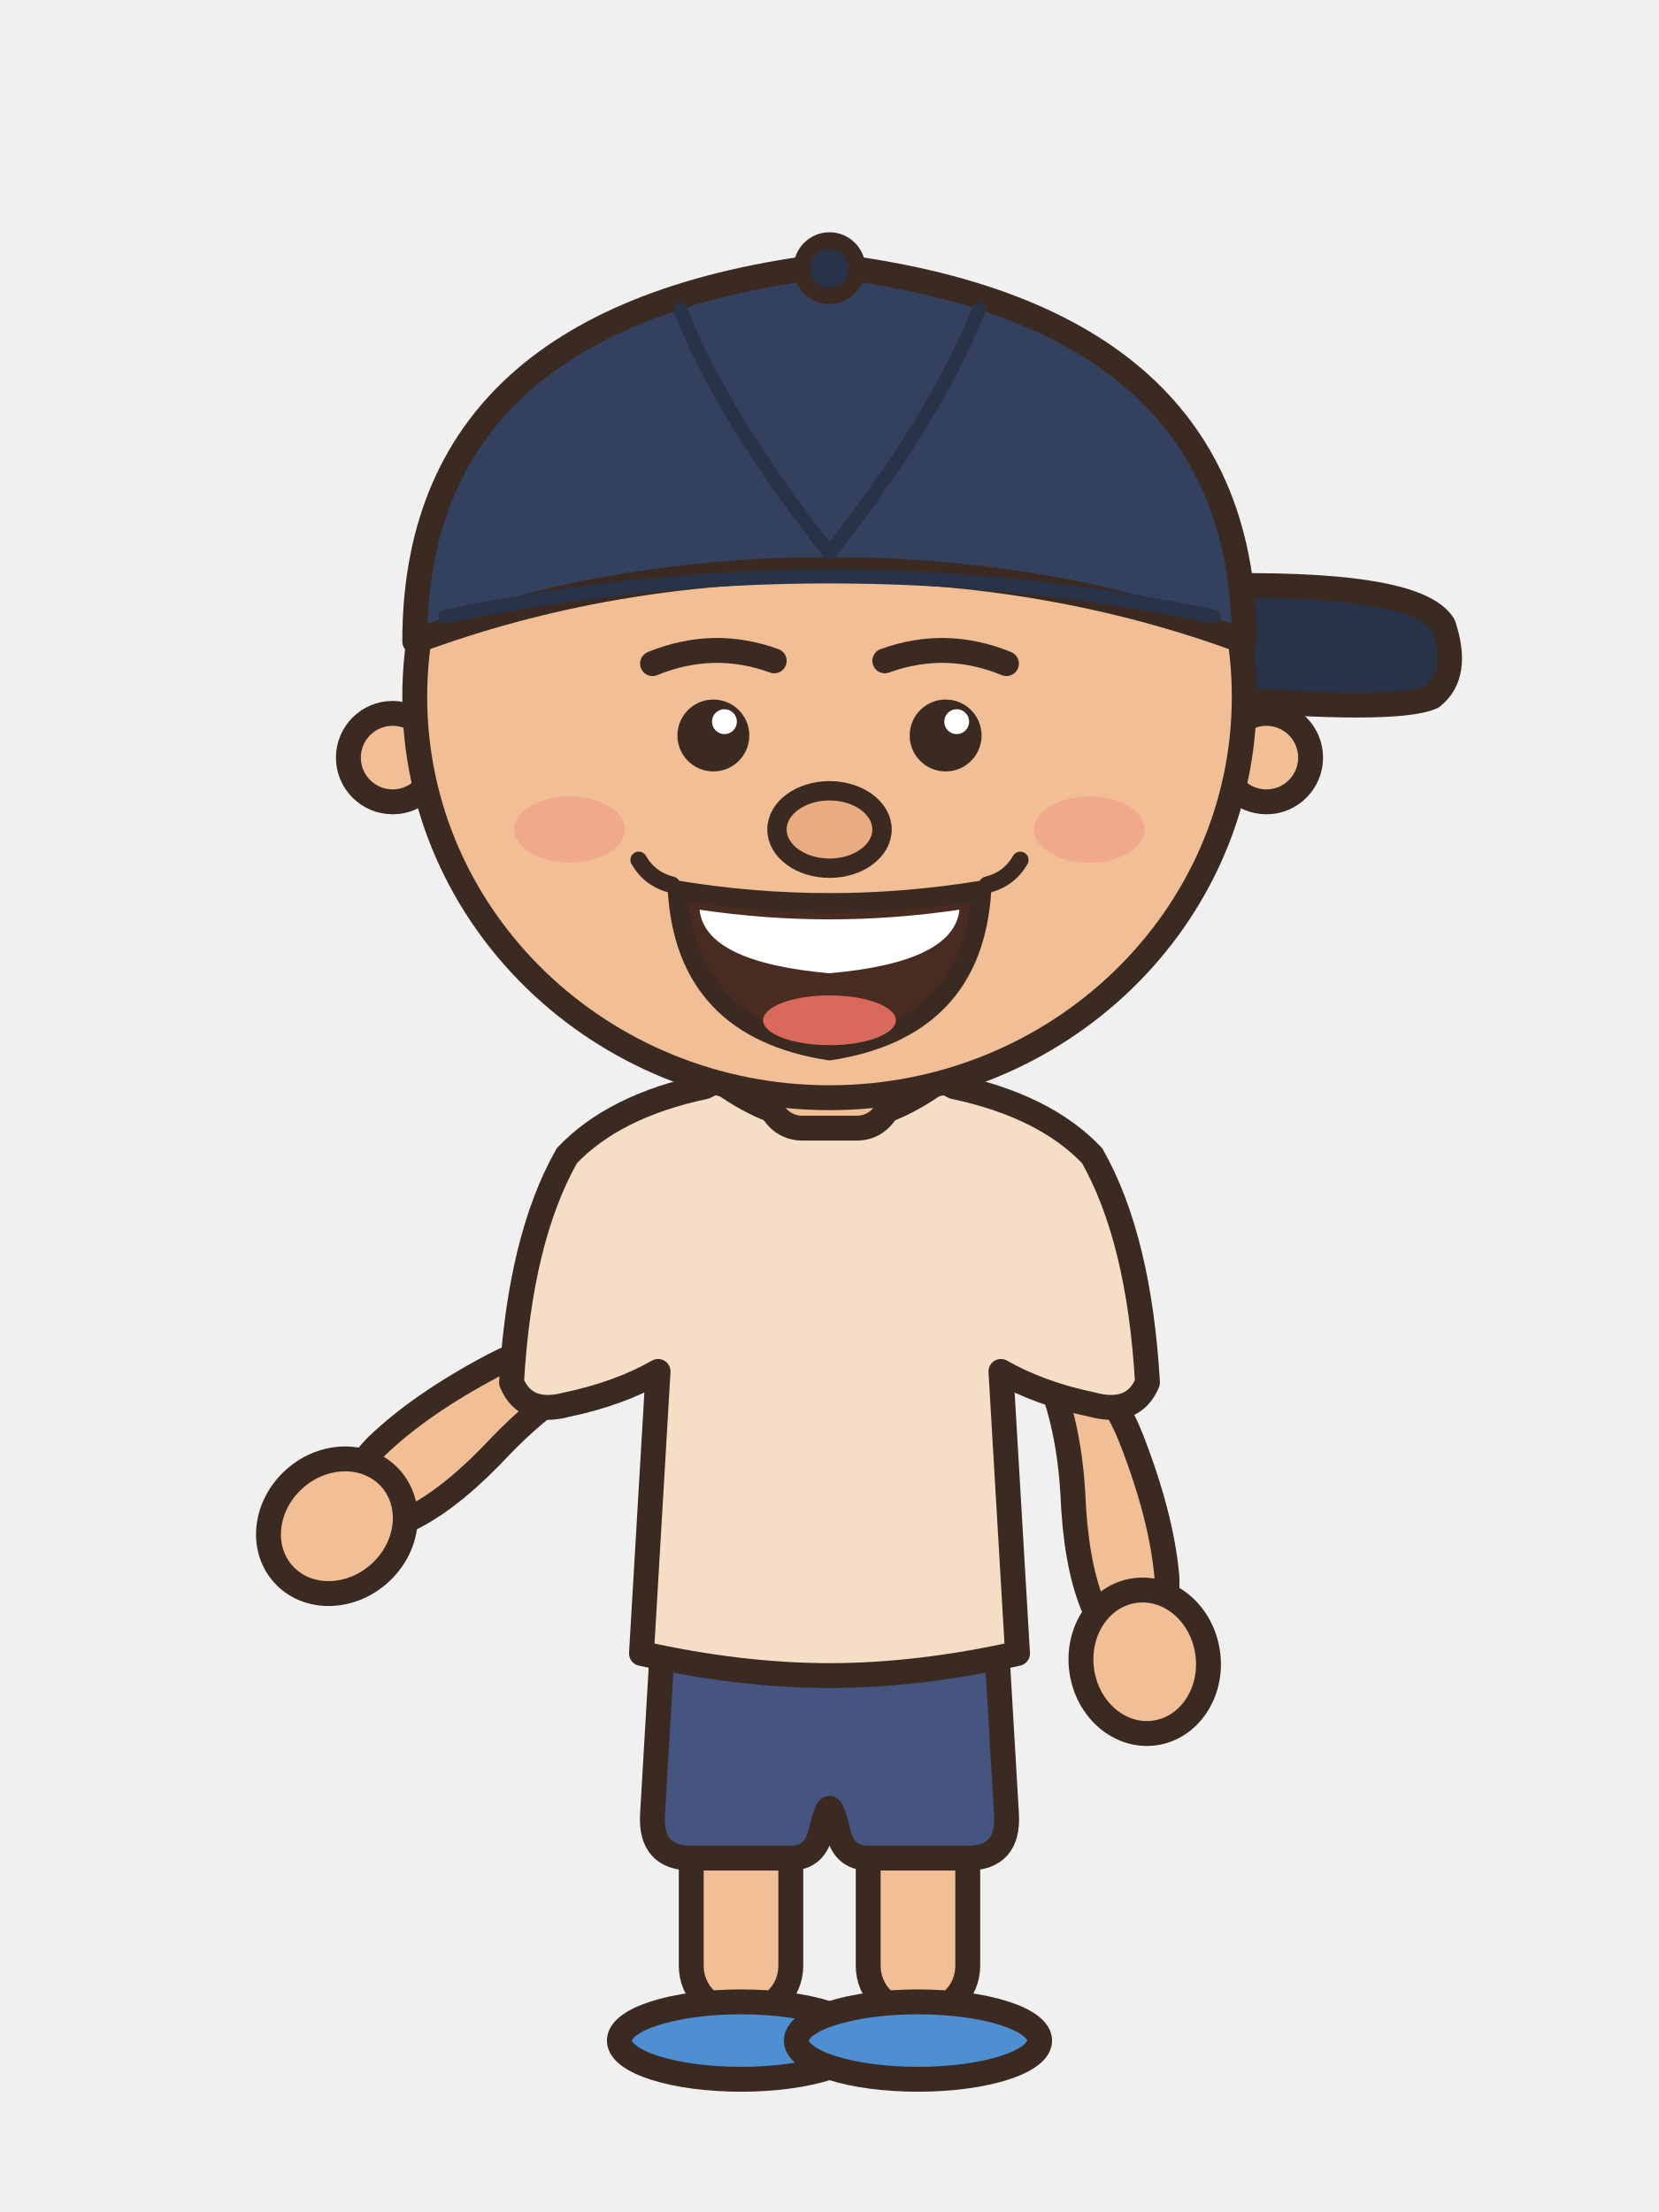
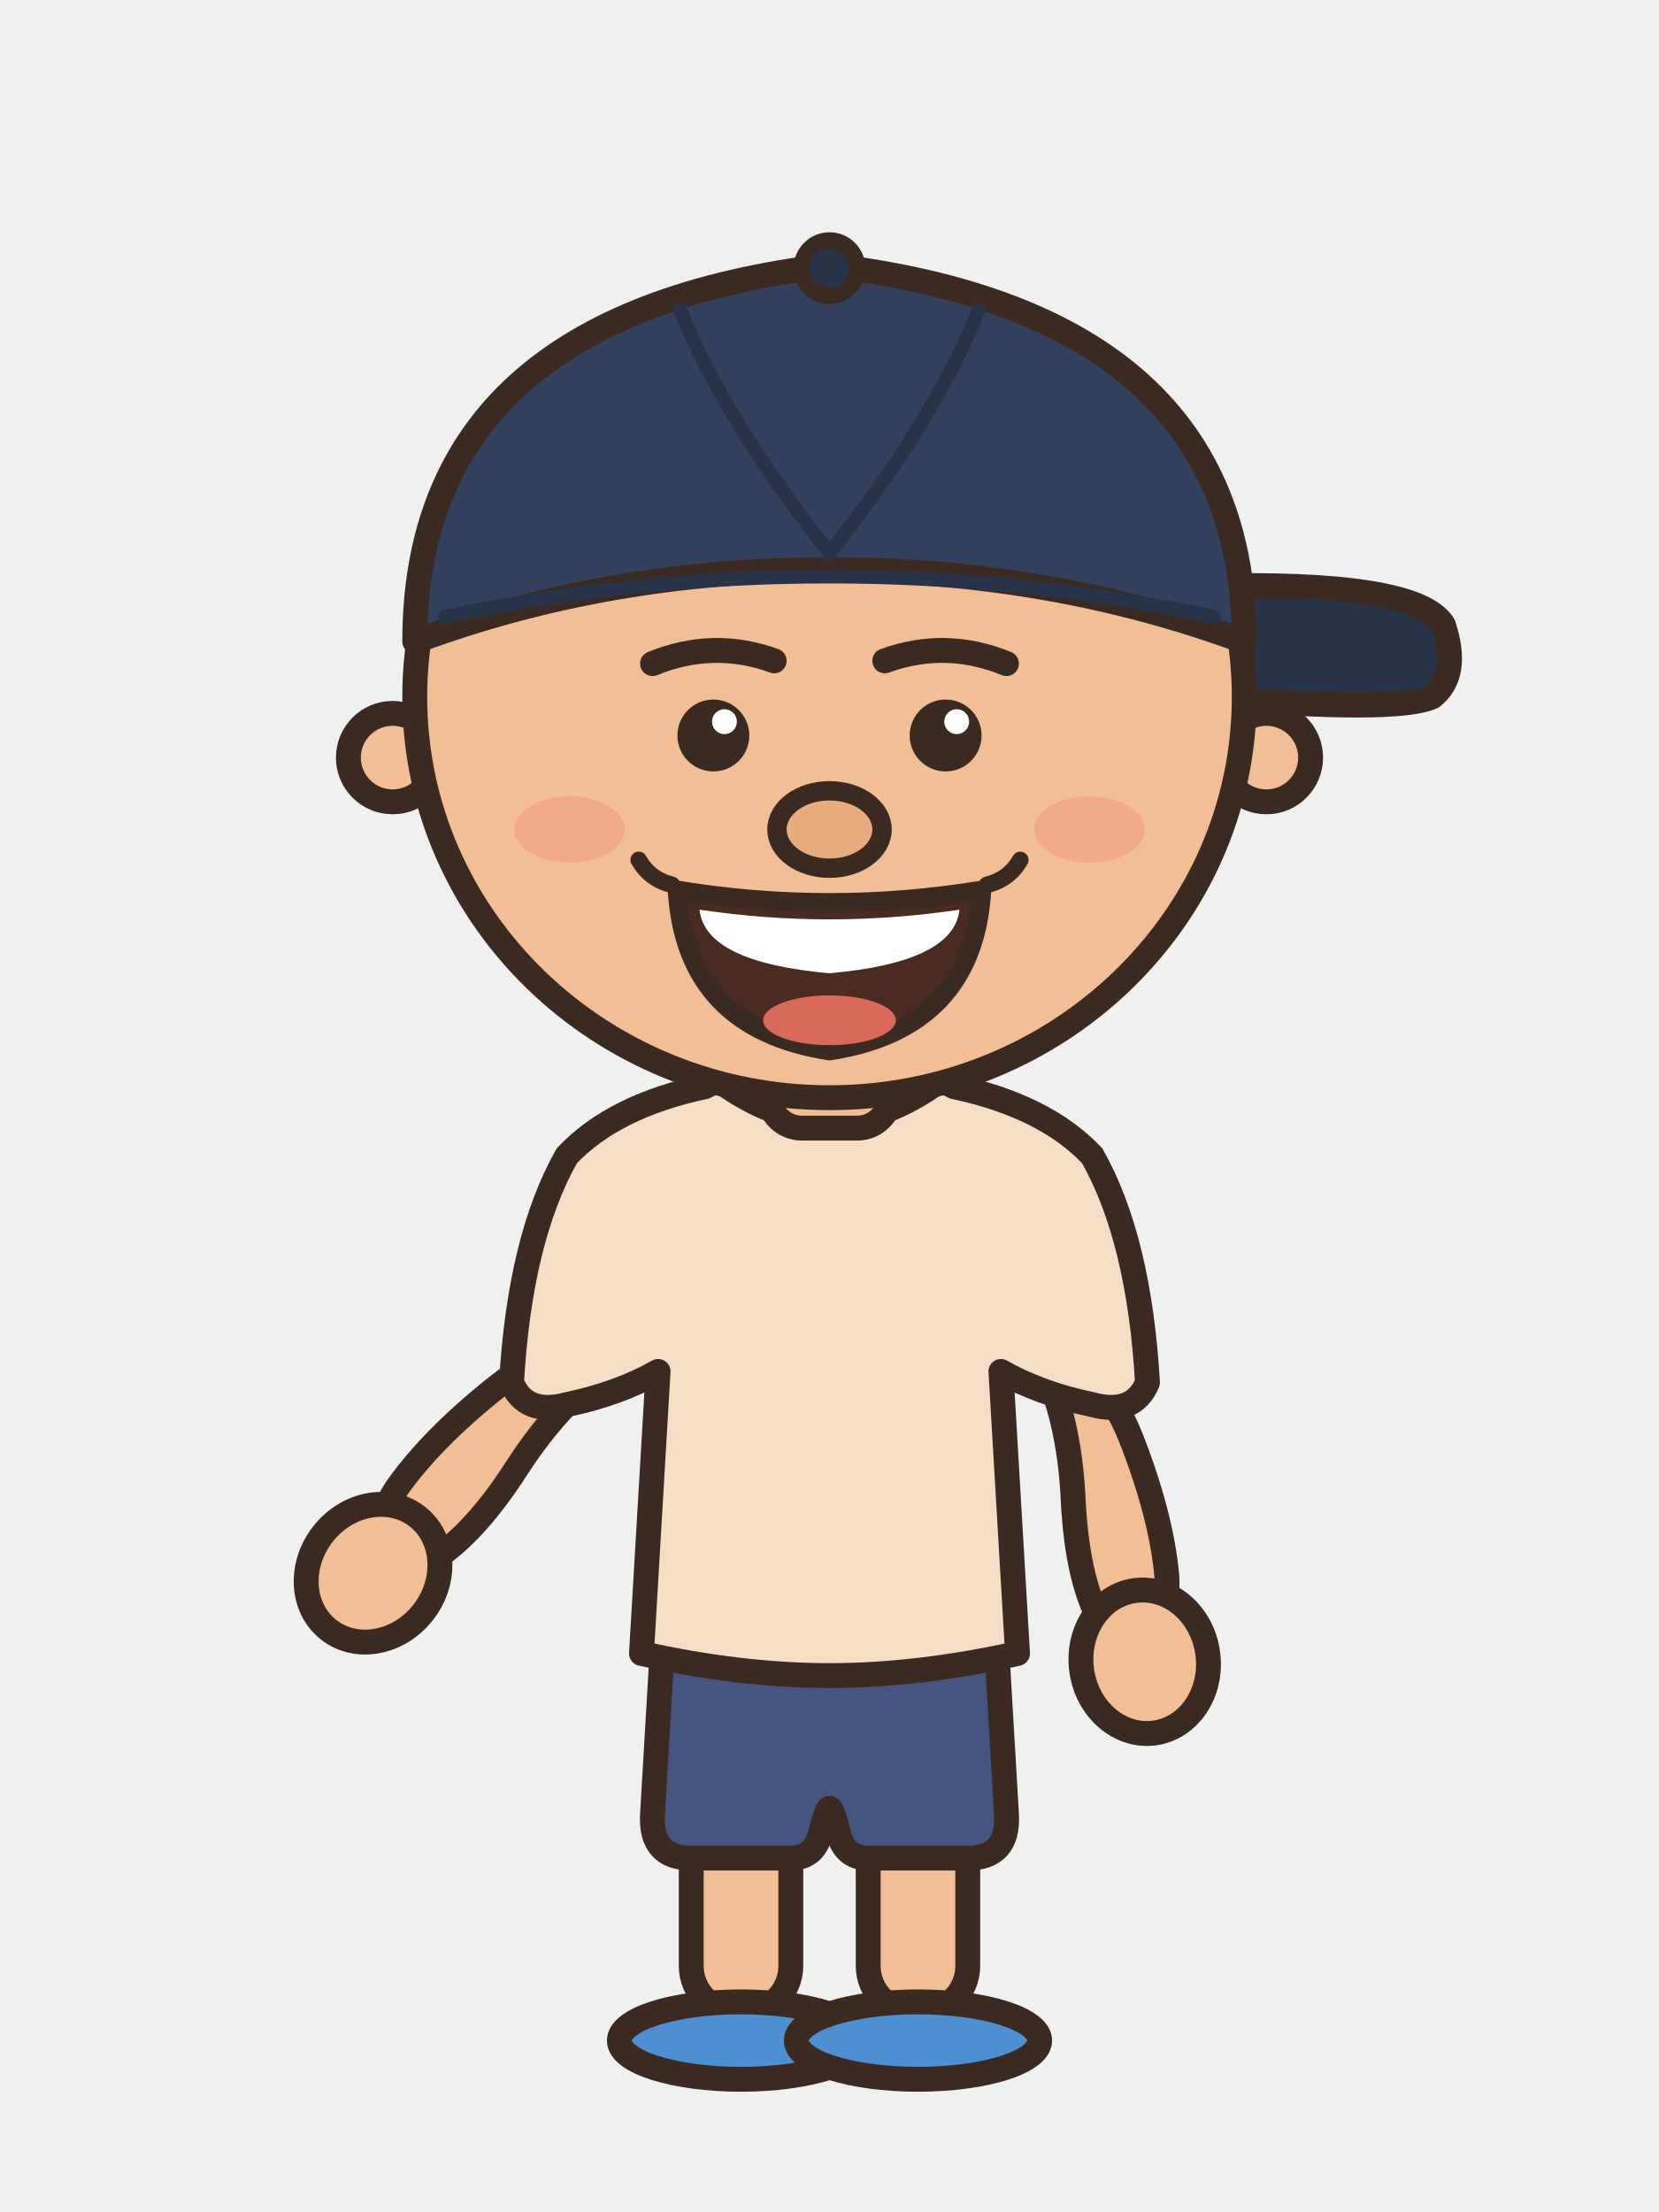
<svg xmlns="http://www.w3.org/2000/svg" viewBox="0 0 600 800">
  <g stroke="#3b2a21" stroke-width="9" stroke-linejoin="round" stroke-linecap="round">
    <path d="M 435 212 Q 512 210 522 226 Q 528 244 518 252 Q 505 258 435 252 Z" fill="#283349" />
    <rect x="250" y="640" width="36" height="88" rx="17" fill="#f1be96" />
    <rect x="314" y="640" width="36" height="88" rx="17" fill="#f1be96" />
    <ellipse cx="268" cy="738" rx="44" ry="14" fill="#4e8fd1" />
    <ellipse cx="332" cy="738" rx="44" ry="14" fill="#4e8fd1" />
    <path d="M 240 588 L 360 588 L 364 656 Q 365 672 350 672 L 314 672 Q 305 672 303 662 Q 301 654 300 654 Q 299 654 297 662 Q 295 672 286 672 L 250 672 Q 235 672 236 656 Z" fill="#46557f" />
  </g>
  <path d="M 372 484            Q 398 492 409 520            Q 420 548 422 570            Q 423 588 412 592            Q 400 594 395 580            Q 389 565 388 540            Q 386 506 372 484 Z" fill="#f1be96" stroke="#3b2a21" stroke-width="9" stroke-linejoin="round" />
  <ellipse cx="414" cy="601" rx="23" ry="26" transform="rotate(-8 414 601)" fill="#f1be96" stroke="#3b2a21" stroke-width="9" />
-   <g transform="rotate(40.7 220 490)">
+   <g transform="rotate(30.1 220 490)">
    <path d="M 228 484            Q 202 492 191 520            Q 180 548 178 570            Q 177 588 188 592            Q 200 594 205 580            Q 211 565 212 540            Q 214 506 228 484 Z" fill="#f1be96" stroke="#3b2a21" stroke-width="9" stroke-linejoin="round" />
    <ellipse cx="186" cy="601" rx="23" ry="26" transform="rotate(8 186 601)" fill="#f1be96" stroke="#3b2a21" stroke-width="9" />
  </g>
  <g stroke="#3b2a21" stroke-width="9" stroke-linejoin="round" stroke-linecap="round">
    <path d="M 300 382              Q 272 384 255 393              Q 222 400 205 418              Q 188 448 185 500              Q 190 512 205 508              Q 224 504 238 496              L 232 598              Q 268 606 300 606              Q 332 606 368 598              L 362 496              Q 376 504 395 508              Q 410 512 415 500              Q 412 448 395 418              Q 378 400 345 393              Q 328 384 300 382 Z" fill="#f6dec6" />
    <path d="M 262 394 Q 300 420 338 394" fill="none" stroke-width="6" />
    <rect x="278" y="360" width="44" height="48" rx="12" fill="#f1be96" />
    <circle cx="142" cy="274" r="16" fill="#f1be96" />
    <circle cx="458" cy="274" r="16" fill="#f1be96" />
    <ellipse cx="300" cy="252" rx="150" ry="145" fill="#f1be96" />
  </g>
  <ellipse cx="206" cy="300" rx="20" ry="12" fill="#f2937b" opacity="0.45" />
  <ellipse cx="394" cy="300" rx="20" ry="12" fill="#f2937b" opacity="0.45" />
  <ellipse cx="300" cy="300" rx="19" ry="14" fill="#e8ac80" stroke="#3b2a21" stroke-width="7" />
  <path d="M 245 322 Q 300 331 355 322 Q 352 372 300 380 Q 248 372 245 322 Z" fill="#4a2b22" stroke="#3b2a21" stroke-width="7" stroke-linejoin="round" />
  <path d="M 253 329 Q 300 336 347 329 Q 345 348 300 352 Q 255 348 253 329 Z" fill="#ffffff" />
  <ellipse cx="300" cy="369" rx="24" ry="9" fill="#d96a5b" />
  <path d="M 243 320 q -8 -2 -12 -9 M 357 320 q 8 -2 12 -9" fill="none" stroke="#3b2a21" stroke-width="6" stroke-linecap="round" />
  <circle cx="258" cy="266" r="13" fill="#3b2a21" />
  <circle cx="342" cy="266" r="13" fill="#3b2a21" />
  <circle cx="262" cy="261" r="4.5" fill="#ffffff" />
  <circle cx="346" cy="261" r="4.5" fill="#ffffff" />
  <path d="M 236 240 Q 258 231 280 239 M 320 239 Q 342 231 364 240" fill="none" stroke="#3b2a21" stroke-width="9" stroke-linecap="round" />
  <path d="M 150 232            Q 150 114 300 96            Q 450 114 450 232            Q 380 206 300 206            Q 220 206 150 232 Z" fill="#33415e" stroke="#3b2a21" stroke-width="9" stroke-linejoin="round" />
  <path d="M 161 223 Q 300 194 439 223" fill="none" stroke="#283349" stroke-width="5" stroke-linecap="round" />
  <path d="M 300 200 Q 262 152 246 112 M 300 200 Q 338 152 354 112" fill="none" stroke="#283349" stroke-width="5" stroke-linecap="round" />
  <circle cx="300" cy="97" r="10" fill="#283349" stroke="#3b2a21" stroke-width="6" />
</svg>
